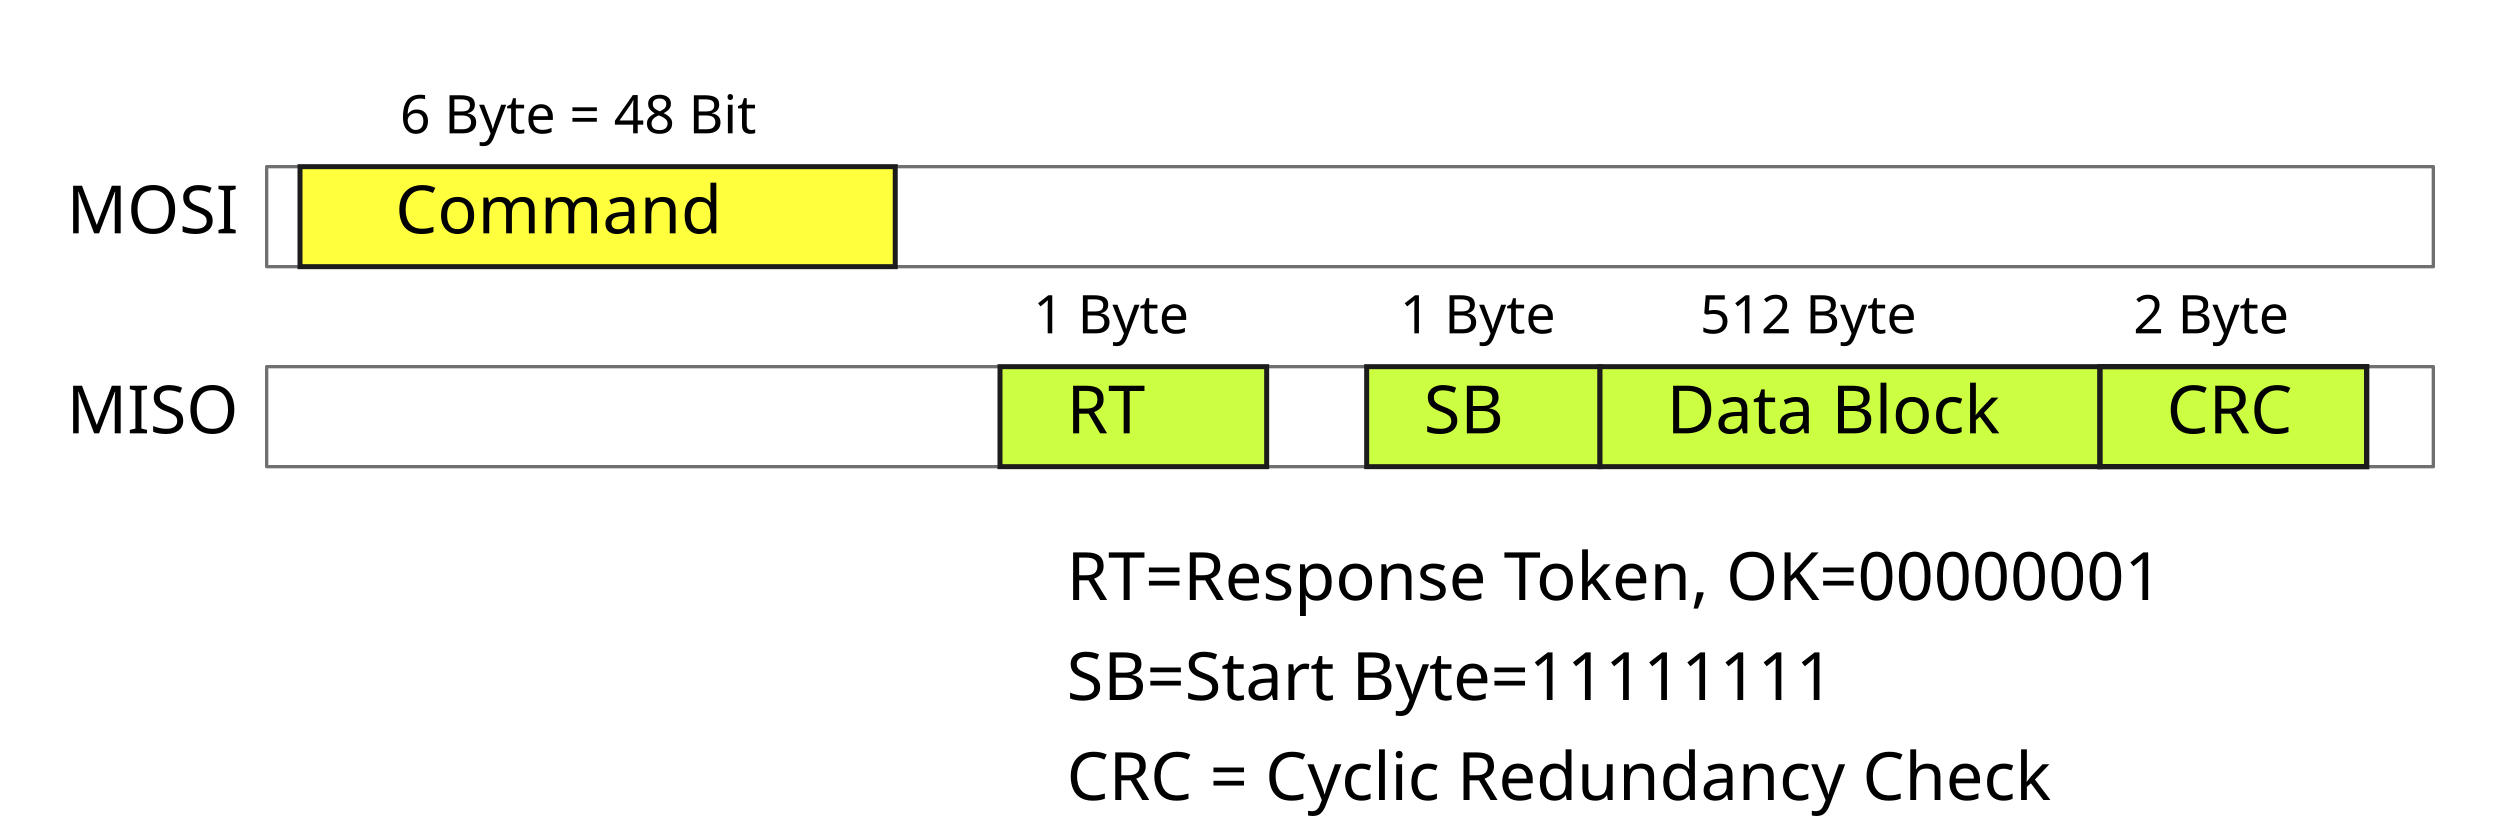
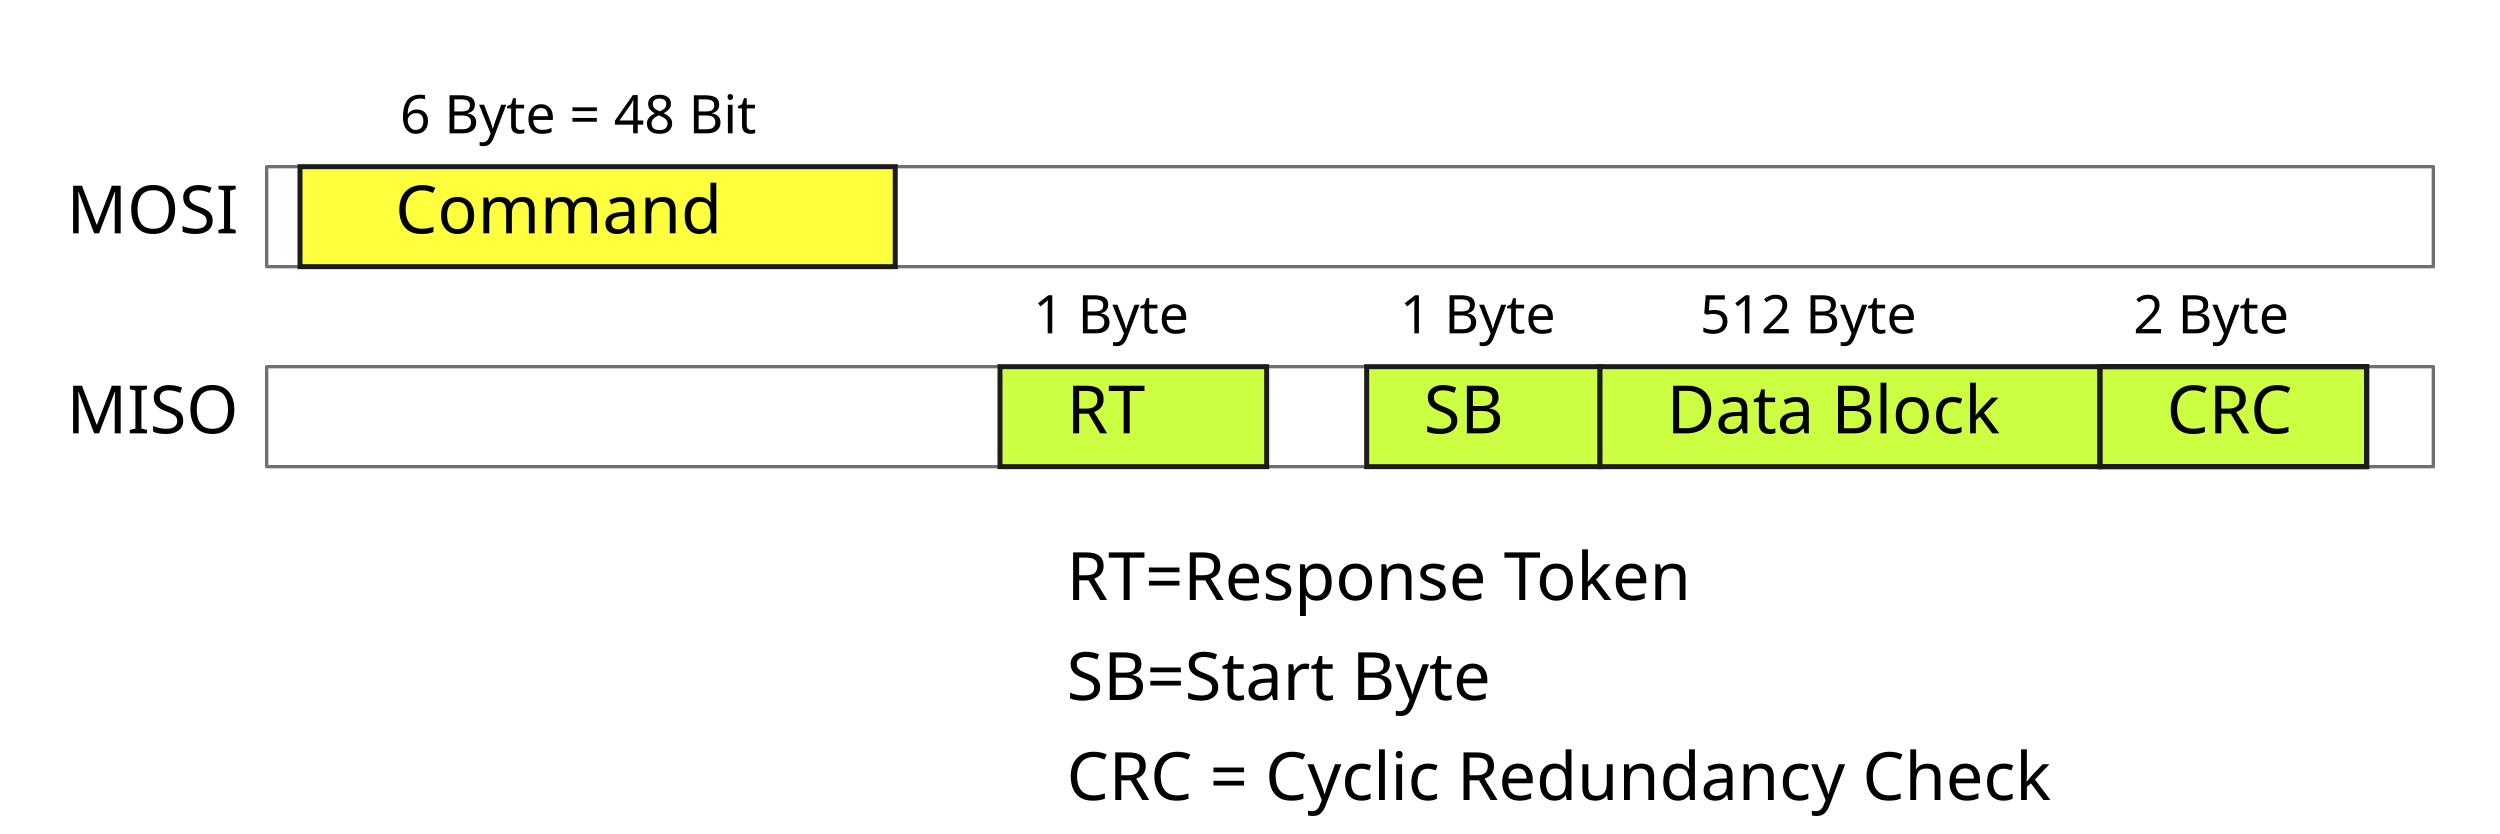
<svg xmlns="http://www.w3.org/2000/svg" width="1500" height="500" id="svg2" version="1.1">
  <defs id="defs4" />
  <g id="layer1" transform="translate(0,-552.3622)">
    <rect style="fill:none;stroke:#707070;stroke-width:2;stroke-linecap:round;stroke-linejoin:round;stroke-miterlimit:4;stroke-opacity:1;stroke-dasharray:none;stroke-dashoffset:0" id="rect3866" width="1300" height="60" x="160" y="772.362" />
    <rect y="652.362" x="160" height="60" width="1300" id="rect3870" style="fill:none;stroke:#707070;stroke-width:2;stroke-linecap:round;stroke-linejoin:round;stroke-miterlimit:4;stroke-opacity:1;stroke-dasharray:none;stroke-dashoffset:0" />
    <flowRoot xml:space="preserve" id="flowRoot3004" style="font-size:40px;font-style:normal;font-weight:normal;line-height:125%;letter-spacing:0px;word-spacing:0px;fill:#000000;fill-opacity:1;stroke:none;font-family:Sans" transform="translate(0,308.2677)">
      <flowRegion id="flowRegion3006">
        <rect id="rect3008" width="143.442" height="40.406" x="44.447" y="372.358" />
      </flowRegion>
      <flowPara id="flowPara3010">MISOMmdfMi</flowPara>
    </flowRoot>
    <text xml:space="preserve" style="font-size:40px;font-style:normal;font-weight:normal;line-height:125%;letter-spacing:0px;word-spacing:0px;fill:#000000;fill-opacity:1;stroke:none;font-family:Sans" x="40" y="812.362" id="text3012">
      <tspan id="tspan3014" x="40" y="812.362">MISO</tspan>
    </text>
    <text xml:space="preserve" style="font-size:40px;font-style:normal;font-weight:normal;line-height:125%;letter-spacing:0px;word-spacing:0px;fill:#000000;fill-opacity:1;stroke:none;font-family:Sans" x="40" y="692.362" id="text3016">
      <tspan id="tspan3018" x="40" y="692.362">MOSI</tspan>
    </text>
    <rect style="fill:#ffff3e;fill-opacity:1;stroke:#1c1c1c;stroke-opacity:1;stroke-width:3;stroke-miterlimit:4;stroke-dasharray:none" id="rect3020" width="357.143" height="60" x="180" y="652.362" />
    <text xml:space="preserve" style="font-size:40px;font-style:normal;font-weight:normal;line-height:125%;letter-spacing:0px;word-spacing:0px;fill:#000000;fill-opacity:1;stroke:none;font-family:Sans" x="237.143" y="692.362" id="text3022">
      <tspan id="tspan3024" x="237.143" y="692.362">Command</tspan>
    </text>
    <text xml:space="preserve" style="font-size:32px;font-style:normal;font-weight:normal;line-height:125%;letter-spacing:0px;word-spacing:0px;fill:#000000;fill-opacity:1;stroke:none;font-family:Sans" x="240" y="632.362" id="text3028">
      <tspan id="tspan3030" x="240" y="632.362">6 Byte = 48 Bit</tspan>
    </text>
    <rect style="fill:#ccff42;fill-opacity:1;stroke:#1c1c1c;stroke-opacity:1;stroke-width:3;stroke-miterlimit:4;stroke-dasharray:none" id="rect3032" width="160" height="60" x="600" y="772.362" />
    <text xml:space="preserve" style="font-size:40px;font-style:normal;font-weight:normal;line-height:125%;letter-spacing:0px;word-spacing:0px;fill:#000000;fill-opacity:1;stroke:none;font-family:Sans" x="640" y="912.362" id="text3042">
-       <tspan id="tspan3044" x="640" y="912.362">RT=Response Token, OK=00000001</tspan>
+       <tspan id="tspan3044" x="640" y="912.362">RT=Response Token</tspan>
    </text>
    <text id="text3046" y="812.362" x="640" style="font-size:40px;font-style:normal;font-weight:normal;line-height:125%;letter-spacing:0px;word-spacing:0px;fill:#000000;fill-opacity:1;stroke:none;font-family:Sans" xml:space="preserve">
      <tspan y="812.362" x="640" id="tspan3048">RT</tspan>
    </text>
    <text id="text3050" y="972.362" x="640" style="font-size:40px;font-style:normal;font-weight:normal;line-height:125%;letter-spacing:0px;word-spacing:0px;fill:#000000;fill-opacity:1;stroke:none;font-family:Sans" xml:space="preserve">
-       <tspan y="972.362" x="640" id="tspan3052">SB=Start Byte=11111111</tspan>
+       <tspan y="972.362" x="640" id="tspan3052">SB=Start Byte</tspan>
    </text>
    <rect y="772.362" x="820" height="60" width="140" id="rect3056" style="fill:#ccff42;fill-opacity:1;stroke:#1c1c1c;stroke-opacity:1;stroke-width:3;stroke-miterlimit:4;stroke-dasharray:none" />
    <text xml:space="preserve" style="font-size:40px;font-style:normal;font-weight:normal;line-height:125%;letter-spacing:0px;word-spacing:0px;fill:#000000;fill-opacity:1;stroke:none;font-family:Sans" x="854.286" y="812.362" id="text3058">
      <tspan id="tspan3060" x="854.286" y="812.362">SB</tspan>
    </text>
    <rect style="fill:#ccff42;fill-opacity:1;stroke:#1c1c1c;stroke-width:3;stroke-miterlimit:4;stroke-opacity:1;stroke-dasharray:none" id="rect3062" width="300" height="60" x="960" y="772.362" />
    <text id="text3064" y="812.362" x="1000" style="font-size:40px;font-style:normal;font-weight:normal;line-height:125%;letter-spacing:0px;word-spacing:0px;fill:#000000;fill-opacity:1;stroke:none;font-family:Sans" xml:space="preserve">
      <tspan y="812.362" x="1000" id="tspan3066">Data Block</tspan>
    </text>
    <rect style="fill:#ccff42;fill-opacity:1;stroke:#1c1c1c;stroke-width:3.207;stroke-miterlimit:4;stroke-opacity:1;stroke-dasharray:none" id="rect3836" width="160" height="60" x="1260" y="772.362" />
    <text id="text3838" y="812.362" x="1300" style="font-size:40px;font-style:normal;font-weight:normal;line-height:125%;letter-spacing:0px;word-spacing:0px;fill:#000000;fill-opacity:1;stroke:none;font-family:Sans" xml:space="preserve">
      <tspan y="812.362" x="1300" id="tspan3840">CRC</tspan>
    </text>
    <text id="text3842" y="752.362" x="620" style="font-size:32px;font-style:normal;font-weight:normal;line-height:125%;letter-spacing:0px;word-spacing:0px;fill:#000000;fill-opacity:1;stroke:none;font-family:Sans" xml:space="preserve">
      <tspan y="752.362" x="620" id="tspan3844">1 Byte</tspan>
    </text>
    <text xml:space="preserve" style="font-size:32px;font-style:normal;font-weight:normal;line-height:125%;letter-spacing:0px;word-spacing:0px;fill:#000000;fill-opacity:1;stroke:none;font-family:Sans" x="840" y="752.362" id="text3846">
      <tspan id="tspan3848" x="840" y="752.362">1 Byte</tspan>
    </text>
    <text id="text3850" y="752.362" x="1020" style="font-size:32px;font-style:normal;font-weight:normal;line-height:125%;letter-spacing:0px;word-spacing:0px;fill:#000000;fill-opacity:1;stroke:none;font-family:Sans" xml:space="preserve">
      <tspan y="752.362" x="1020" id="tspan3852">512 Byte</tspan>
    </text>
    <text xml:space="preserve" style="font-size:32px;font-style:normal;font-weight:normal;line-height:125%;letter-spacing:0px;word-spacing:0px;fill:#000000;fill-opacity:1;stroke:none;font-family:Sans" x="1280" y="752.362" id="text3854">
      <tspan id="tspan3856" x="1280" y="752.362">2 Byte</tspan>
    </text>
    <text id="text3858" y="1032.362" x="640" style="font-size:40px;font-style:normal;font-weight:normal;line-height:125%;letter-spacing:0px;word-spacing:0px;fill:#000000;fill-opacity:1;stroke:none;font-family:Sans" xml:space="preserve">
      <tspan y="1032.362" x="640" id="tspan3860">CRC = Cyclic Redundancy Check</tspan>
    </text>
  </g>
</svg>
